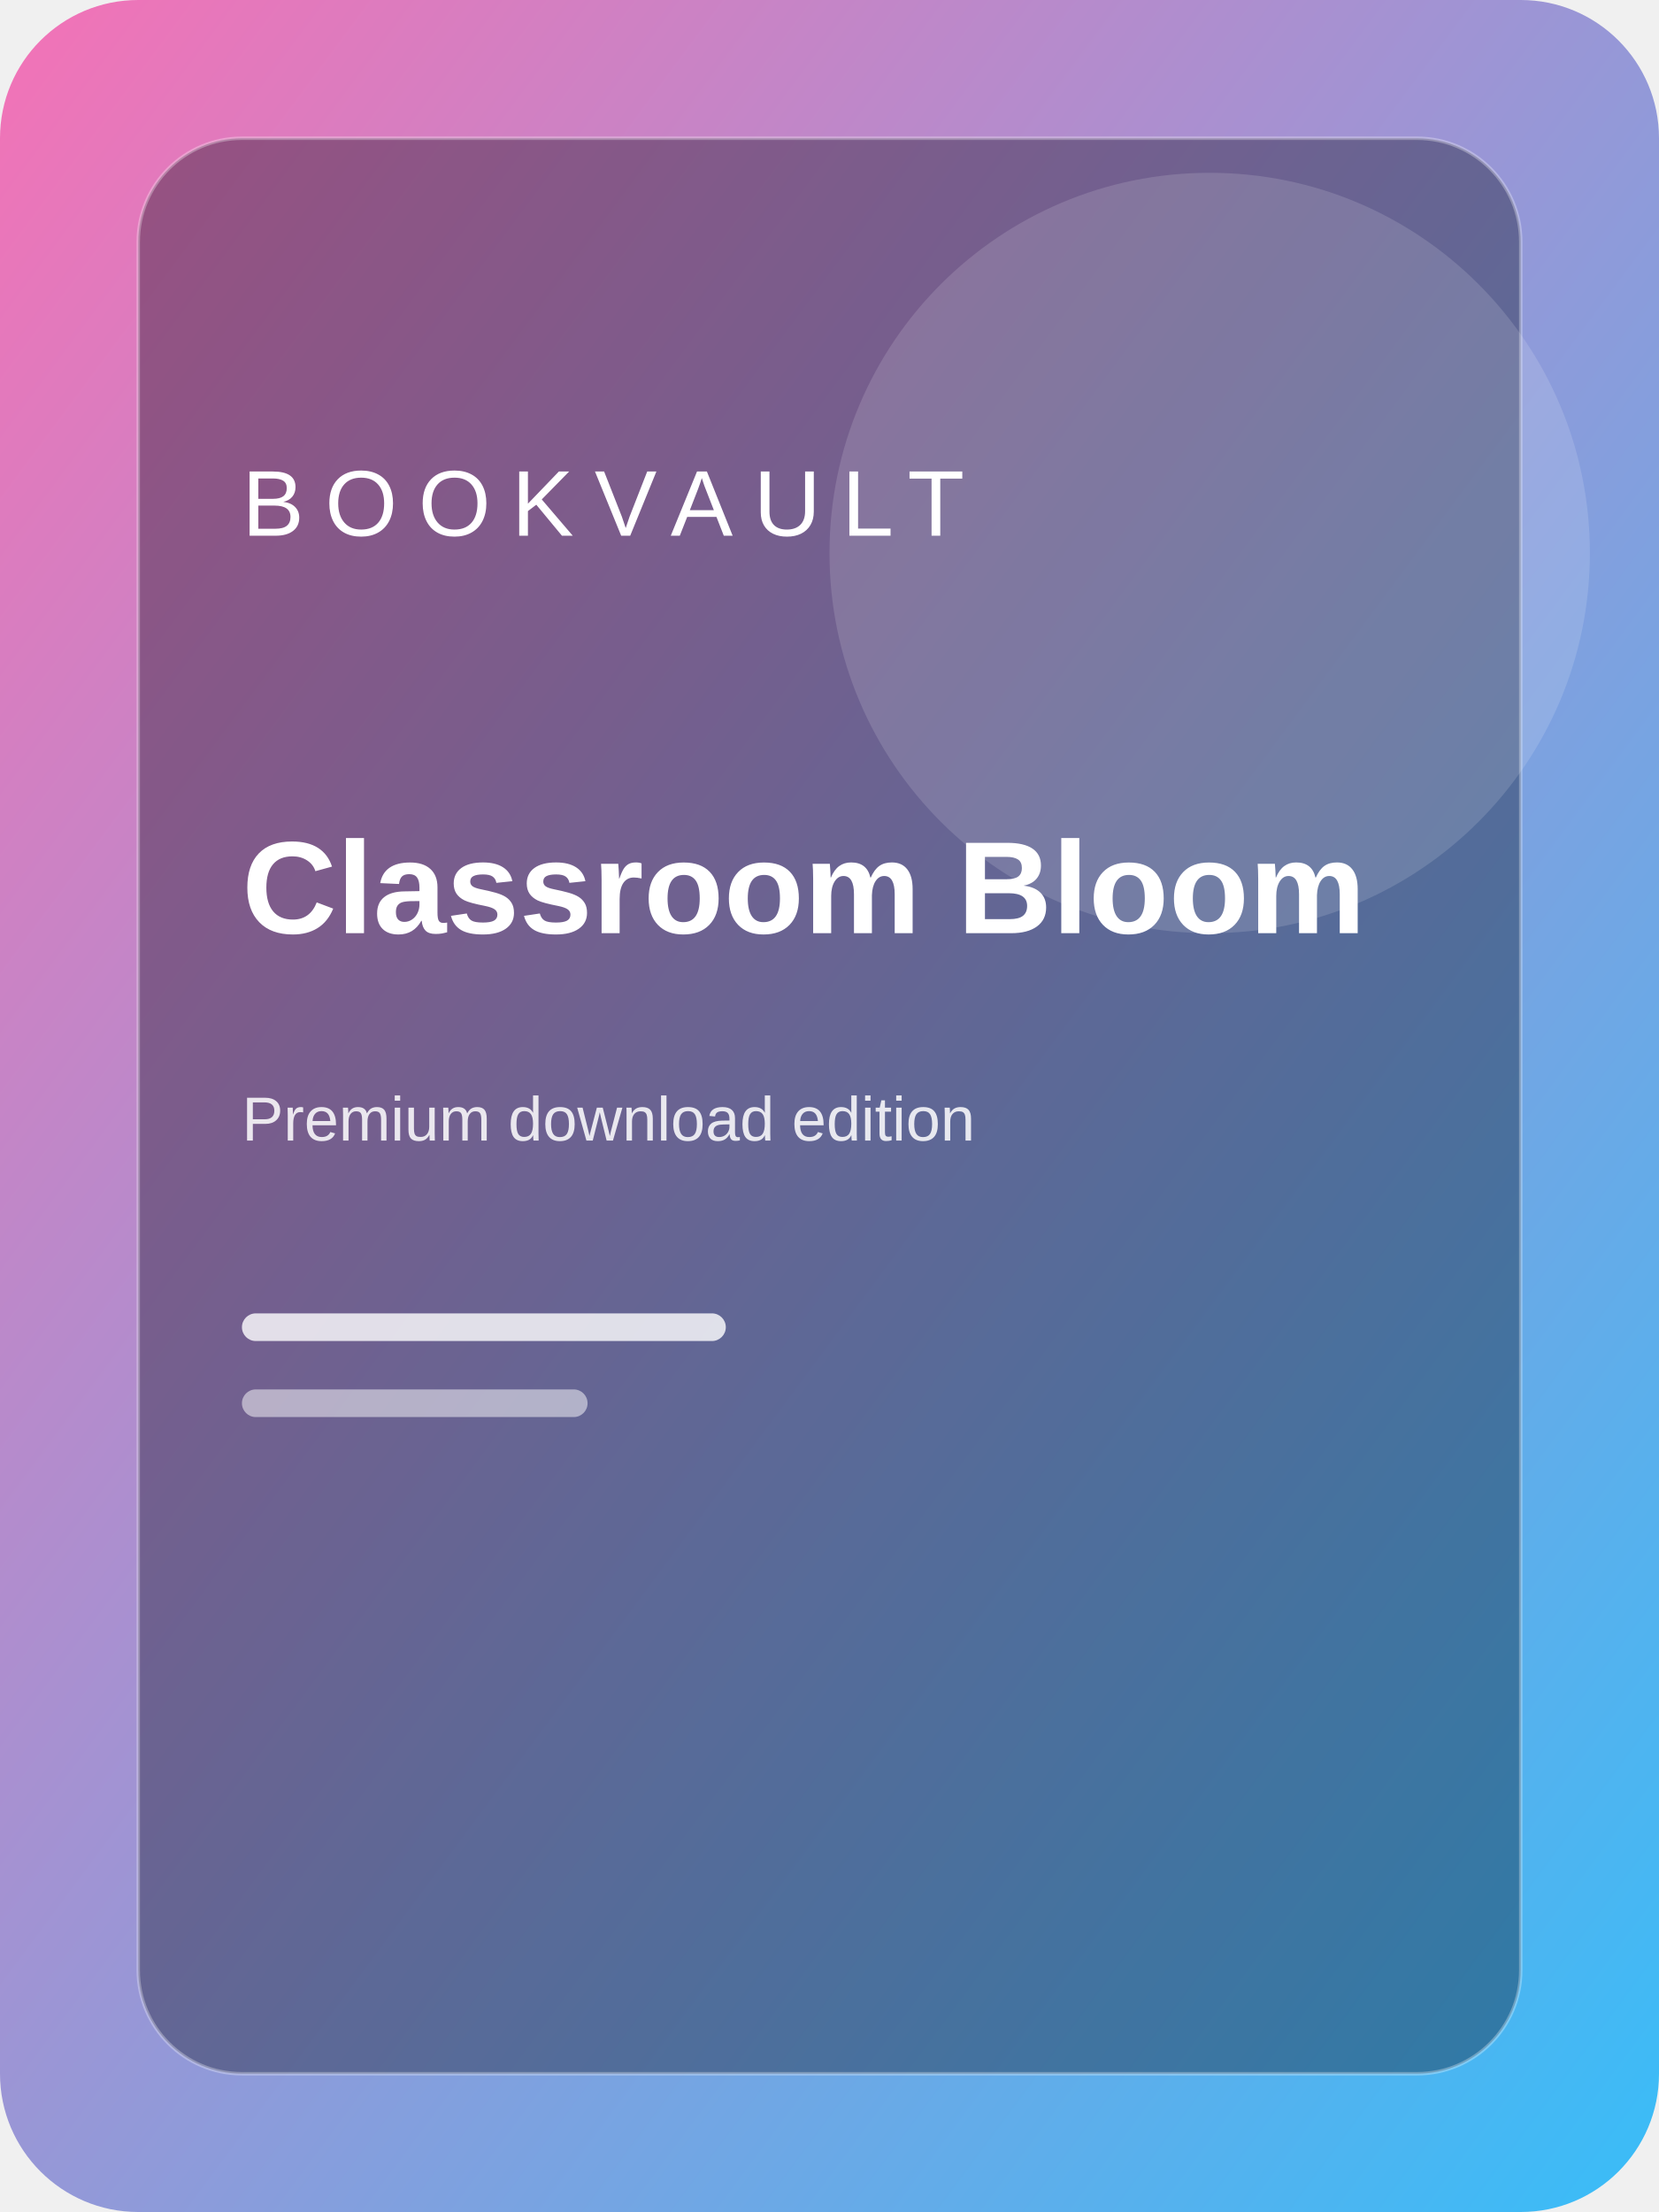
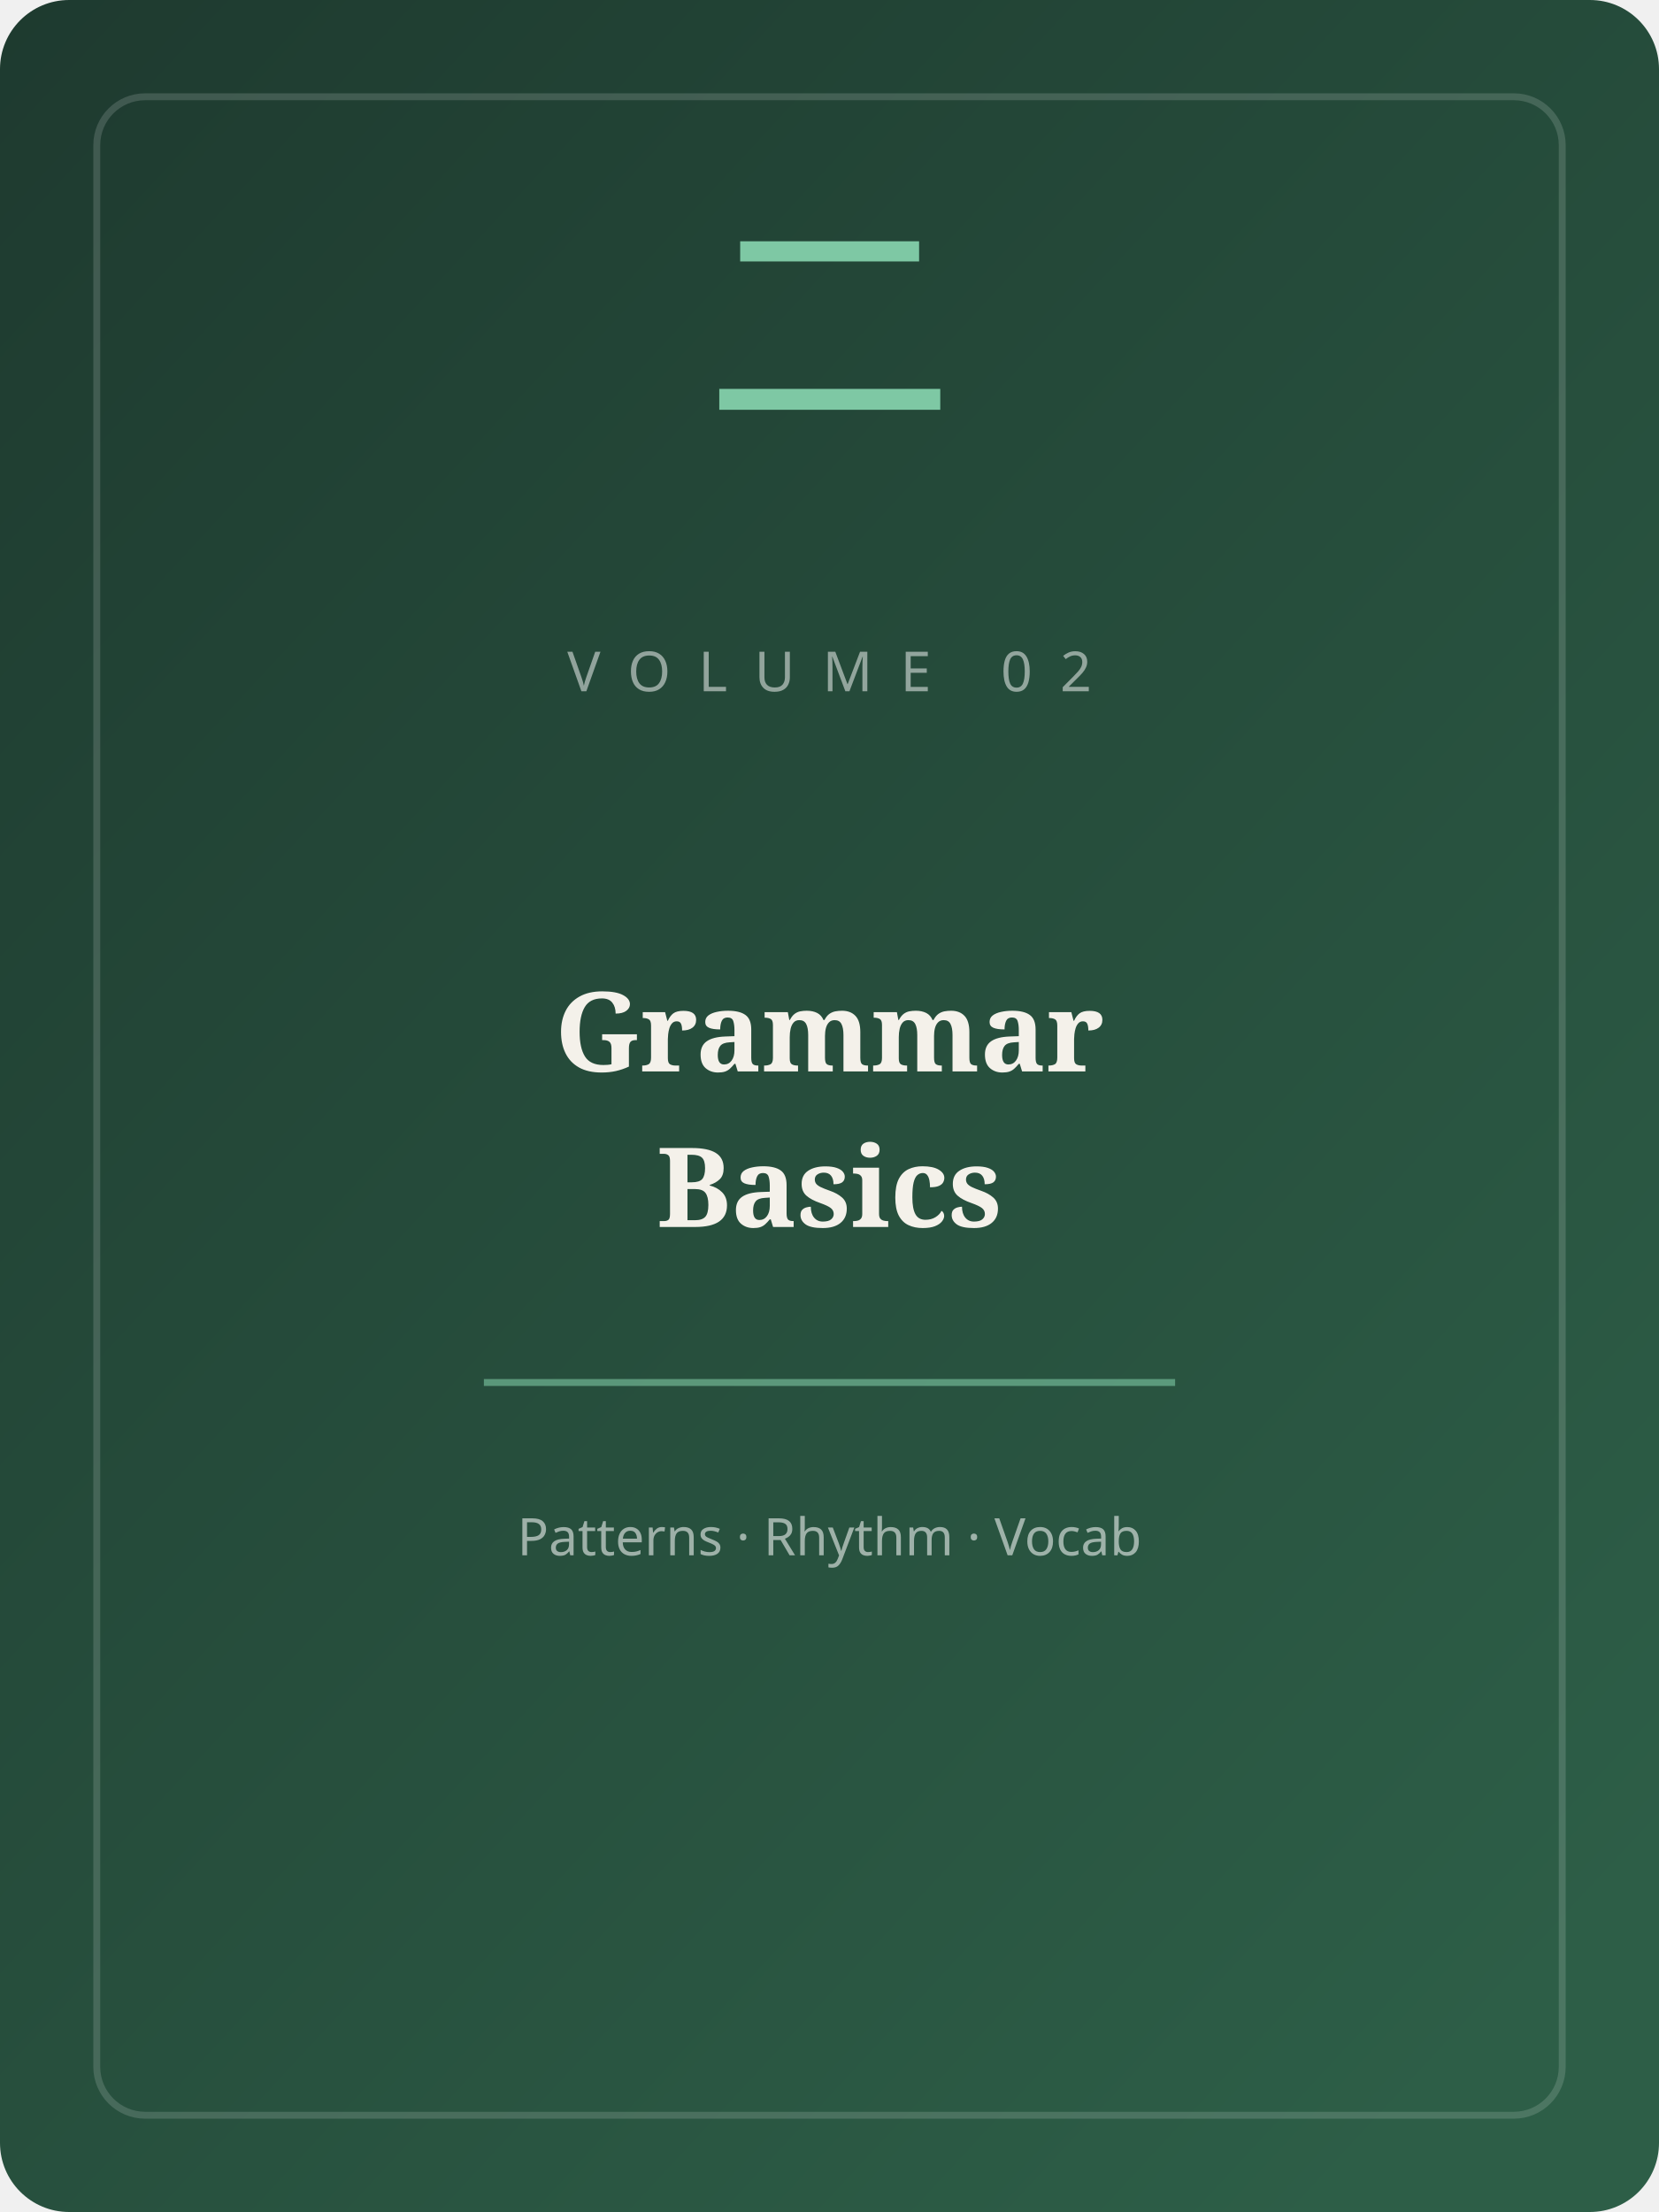
<svg xmlns="http://www.w3.org/2000/svg" viewBox="0 0 480 640">
  <defs>
-     <linearGradient id="g" x1="0" x2="1" y1="0" y2="1">
-       <stop stop-color="#f472b6" offset="0" />
-       <stop stop-color="#38bdf8" offset="1" />
+     <linearGradient id="c2" x1="0" y1="0" x2="0.8" y2="1">
+       <stop offset="0" stop-color="#1e3a2f" />
+       <stop offset="1" stop-color="#2d5e47" />
    </linearGradient>
  </defs>
-   <rect width="480" height="640" rx="40" fill="url(#g)" />
-   <rect x="40" y="40" width="400" height="560" rx="30" fill="rgba(7,11,25,0.35)" stroke="rgba(255,255,255,0.3)" />
-   <circle cx="350" cy="160" r="110" fill="rgba(255,255,255,0.14)" />
-   <text x="70" y="155" fill="white" font-family="Segoe UI, Arial, sans-serif" font-size="27" letter-spacing="6">BOOKVAULT</text>
-   <text x="70" y="270" fill="white" font-family="Segoe UI, Arial, sans-serif" font-size="38" font-weight="700">Classroom Bloom</text>
-   <text x="70" y="330" fill="rgba(255,255,255,0.85)" font-family="Segoe UI, Arial, sans-serif" font-size="18">Premium download edition</text>
-   <rect x="70" y="380" width="140" height="8" rx="4" fill="rgba(255,255,255,0.8)" />
-   <rect x="70" y="402" width="100" height="8" rx="4" fill="rgba(255,255,255,0.5)" />
+   <rect width="480" height="640" rx="20" fill="url(#c2)" />
+   <rect x="28" y="28" width="424" height="584" rx="14" fill="none" stroke="rgba(255,255,255,0.15)" stroke-width="2" />
+   <text x="240" y="120" fill="#7ec8a4" font-family="Georgia,serif" font-size="72" text-anchor="middle">二</text>
+   <text x="240" y="200" fill="rgba(255,255,255,0.5)" font-family="Sora,sans-serif" font-size="16" letter-spacing="8" text-anchor="middle">VOLUME 02</text>
+   <text x="240" y="310" fill="#f4f1ea" font-family="Georgia,serif" font-size="32" font-weight="600" text-anchor="middle">Grammar</text>
+   <text x="240" y="355" fill="#f4f1ea" font-family="Georgia,serif" font-size="32" font-weight="600" text-anchor="middle">Basics</text>
+   <line x1="140" y1="400" x2="340" y2="400" stroke="rgba(126,200,164,0.6)" stroke-width="2" />
+   <text x="240" y="450" fill="rgba(255,255,255,0.55)" font-family="Sora,sans-serif" font-size="15" text-anchor="middle">Patterns · Rhythm · Vocab</text>
</svg>
